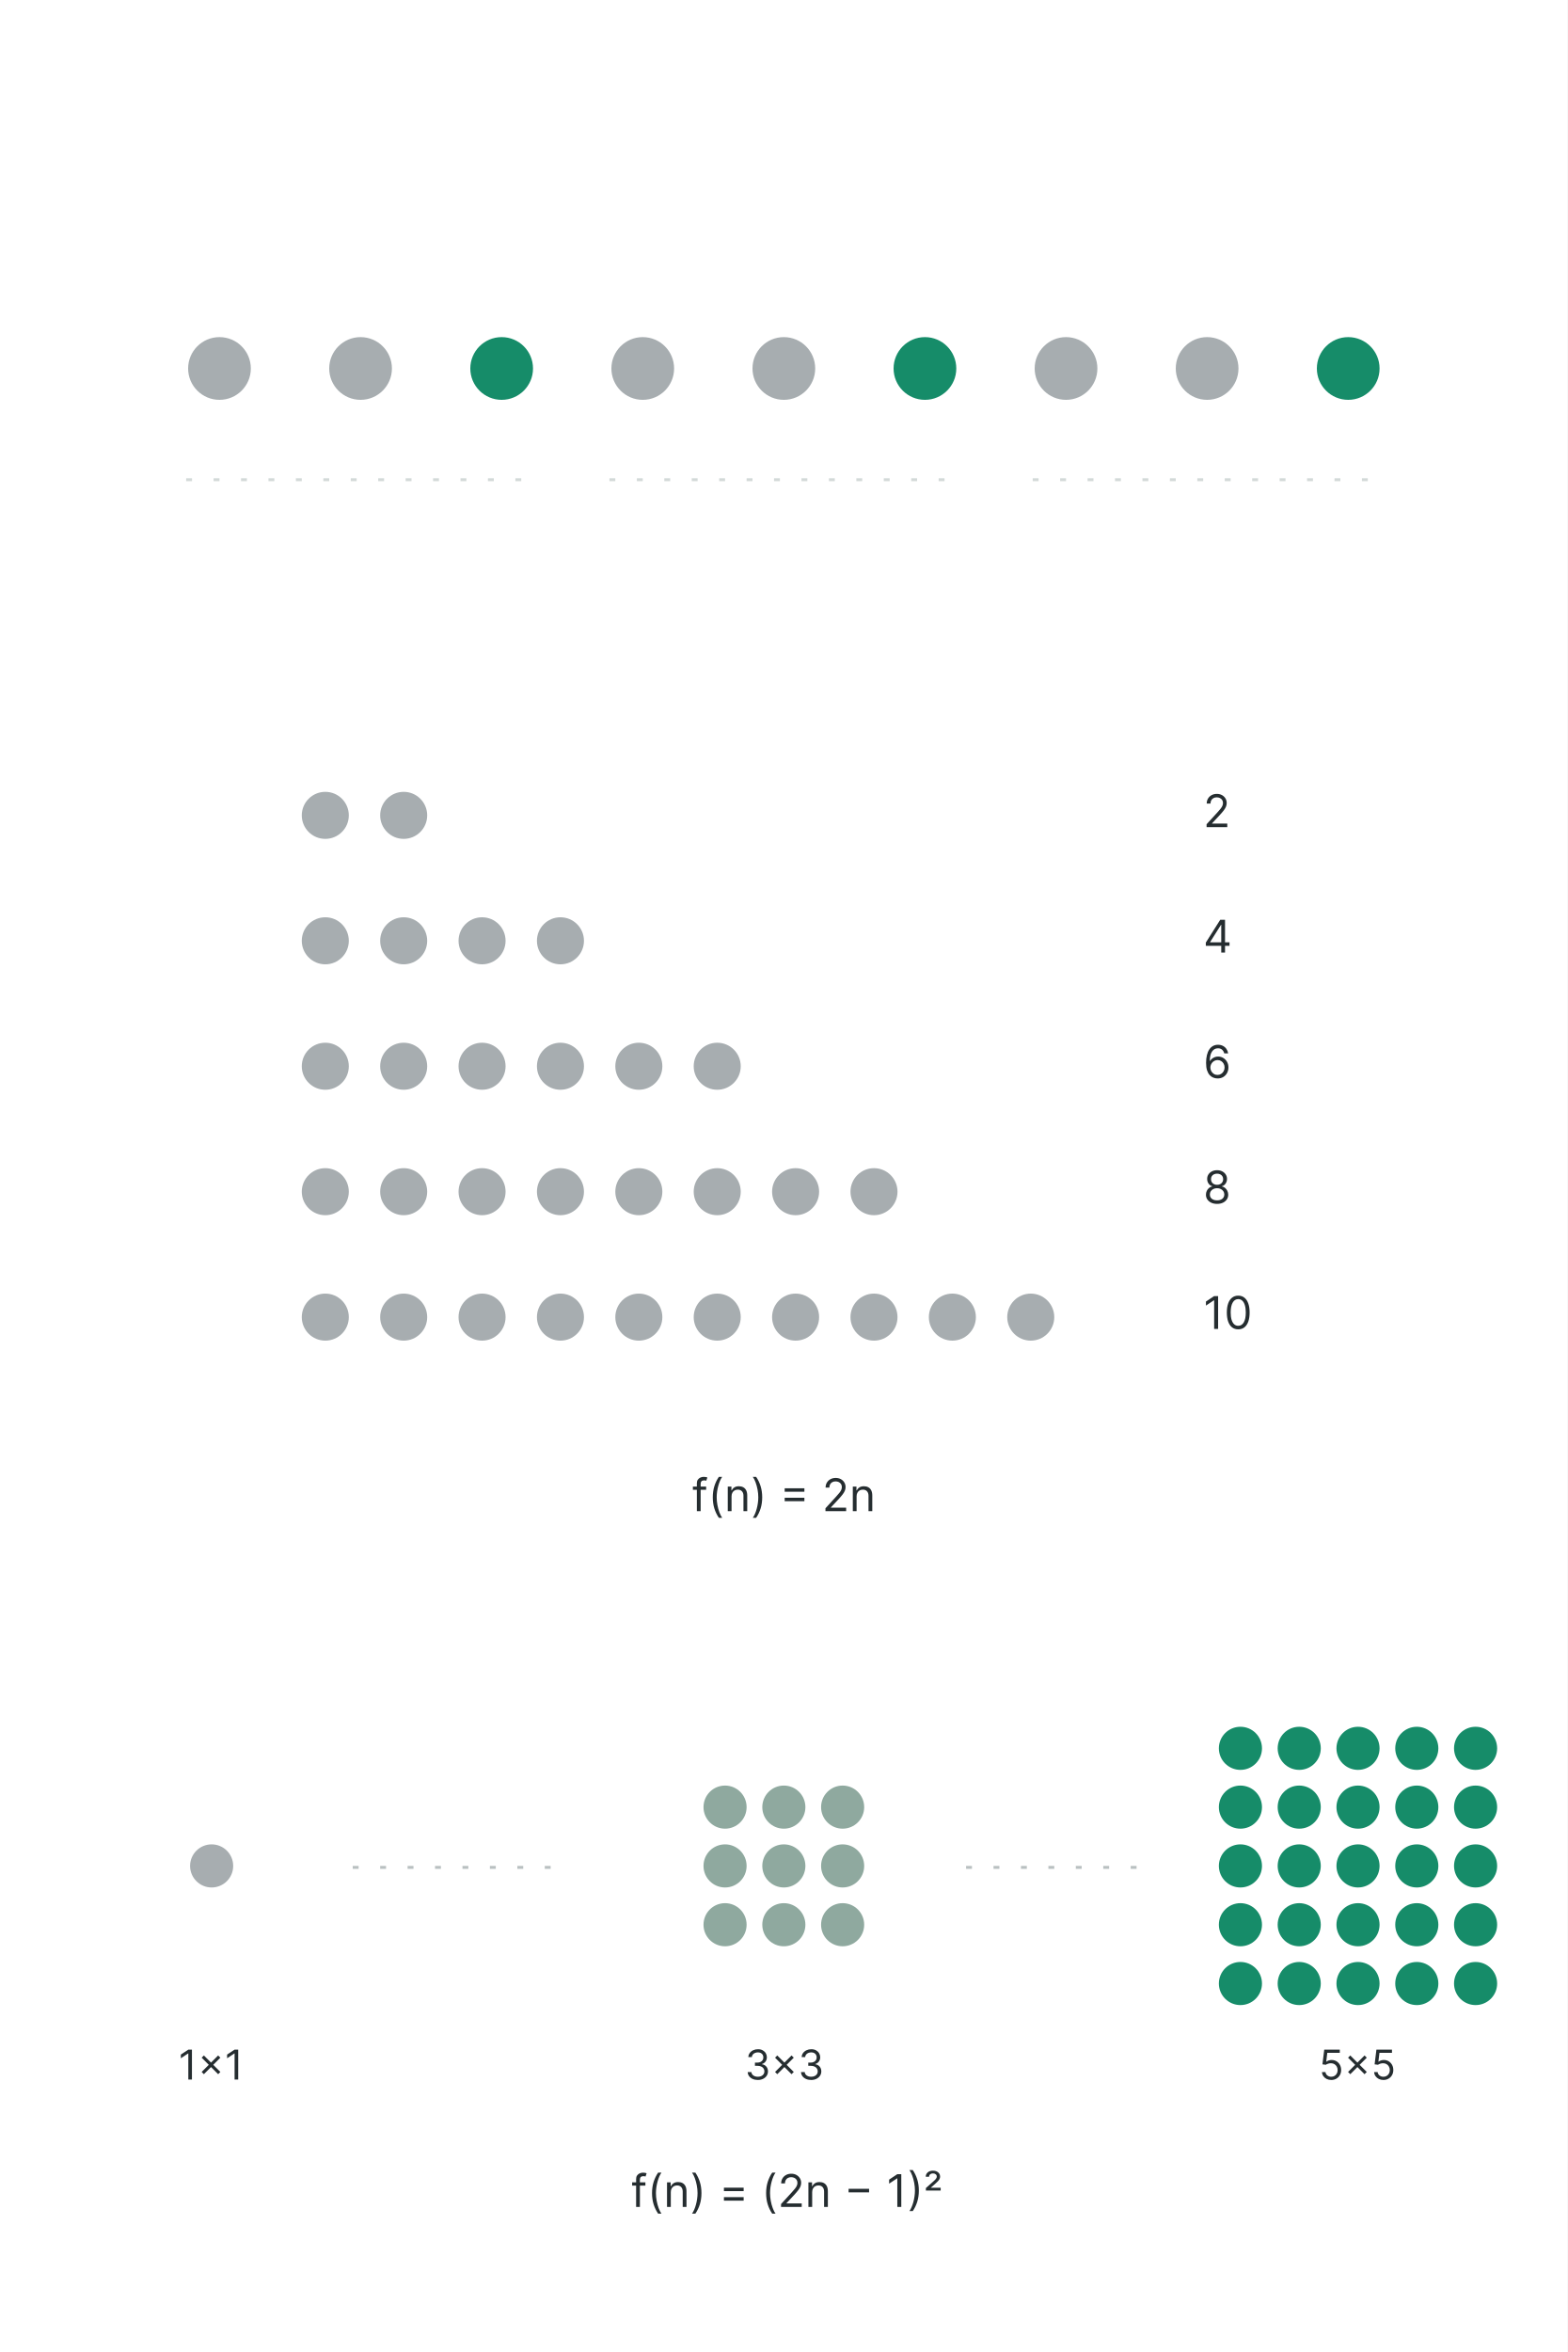
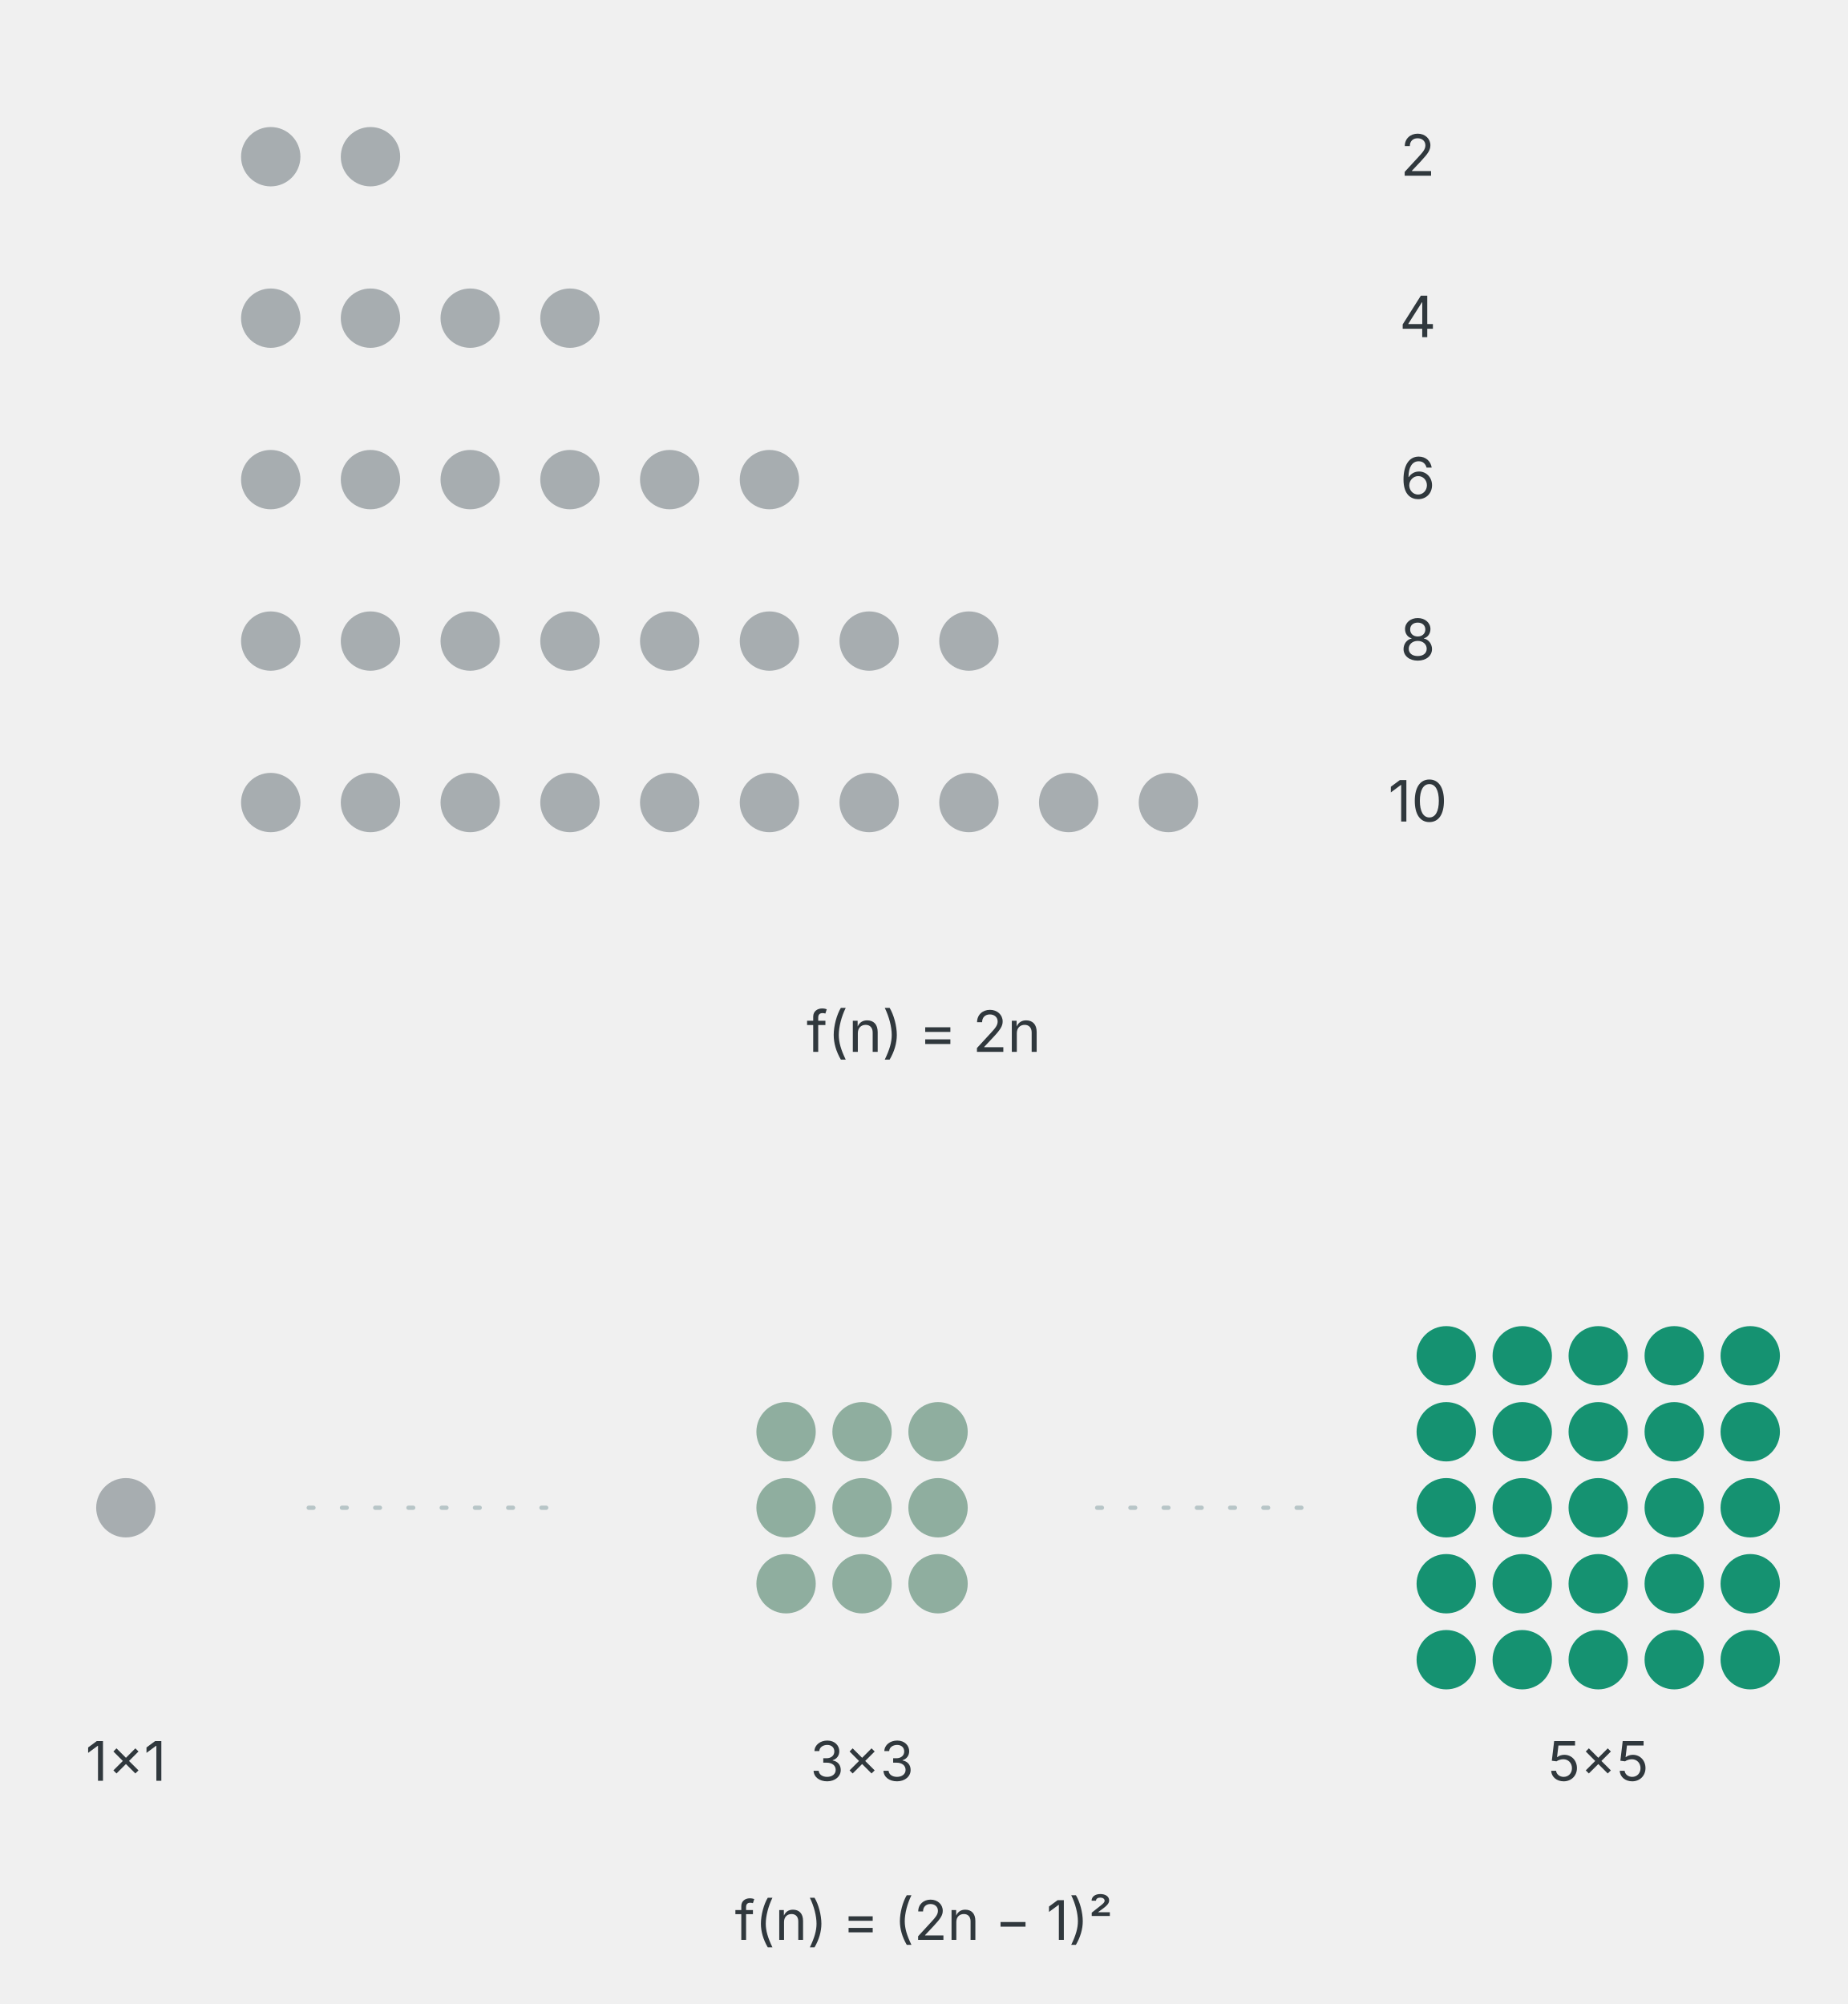
- <svg xmlns="http://www.w3.org/2000/svg" width="800" height="1200" viewBox="0 0 800 1200" fill="none">
-   <rect width="800" height="1200" fill="#E5E5E5" />
-   <rect width="800" height="1200" fill="white" />
-   <circle cx="112" cy="188" r="16" fill="#A7ADB0" />
-   <circle cx="184" cy="188" r="16" fill="#A7ADB0" />
-   <circle cx="256" cy="188" r="16" fill="#168C69" />
-   <circle cx="328" cy="188" r="16" fill="#A7ADB0" />
-   <circle cx="400" cy="188" r="16" fill="#A7ADB0" />
-   <circle cx="472" cy="188" r="16" fill="#168C69" />
-   <circle cx="544" cy="188" r="16" fill="#A7ADB0" />
-   <circle cx="616" cy="188" r="16" fill="#A7ADB0" />
-   <circle cx="688" cy="188" r="16" fill="#168C69" />
-   <rect x="95" y="244" width="3" height="1.5" fill="#D3D9D8" />
-   <rect x="109" y="244" width="3" height="1.5" fill="#D3D9D8" />
-   <rect x="123" y="244" width="3" height="1.5" fill="#D3D9D8" />
-   <rect x="137" y="244" width="3" height="1.5" fill="#D3D9D8" />
-   <rect x="151" y="244" width="3" height="1.5" fill="#D3D9D8" />
-   <rect x="165" y="244" width="3" height="1.5" fill="#D3D9D8" />
-   <rect x="179" y="244" width="3" height="1.5" fill="#D3D9D8" />
-   <rect x="193" y="244" width="3" height="1.5" fill="#D3D9D8" />
-   <rect x="207" y="244" width="3" height="1.5" fill="#D3D9D8" />
-   <rect x="221" y="244" width="3" height="1.5" fill="#D3D9D8" />
-   <rect x="235" y="244" width="3" height="1.5" fill="#D3D9D8" />
-   <rect x="249" y="244" width="3" height="1.5" fill="#D3D9D8" />
-   <rect x="263" y="244" width="3" height="1.5" fill="#D3D9D8" />
-   <rect x="311" y="244" width="3" height="1.5" fill="#D3D9D8" />
-   <rect x="325" y="244" width="3" height="1.5" fill="#D3D9D8" />
-   <rect x="339" y="244" width="3" height="1.5" fill="#D3D9D8" />
-   <rect x="353" y="244" width="3" height="1.5" fill="#D3D9D8" />
-   <rect x="367" y="244" width="3" height="1.5" fill="#D3D9D8" />
-   <rect x="381" y="244" width="3" height="1.5" fill="#D3D9D8" />
-   <rect x="395" y="244" width="3" height="1.5" fill="#D3D9D8" />
-   <rect x="409" y="244" width="3" height="1.5" fill="#D3D9D8" />
-   <rect x="423" y="244" width="3" height="1.5" fill="#D3D9D8" />
-   <rect x="437" y="244" width="3" height="1.5" fill="#D3D9D8" />
-   <rect x="451" y="244" width="3" height="1.5" fill="#D3D9D8" />
-   <rect x="465" y="244" width="3" height="1.5" fill="#D3D9D8" />
-   <rect x="479" y="244" width="3" height="1.5" fill="#D3D9D8" />
-   <rect x="527" y="244" width="3" height="1.5" fill="#D3D9D8" />
-   <rect x="541" y="244" width="3" height="1.5" fill="#D3D9D8" />
-   <rect x="555" y="244" width="3" height="1.5" fill="#D3D9D8" />
-   <rect x="569" y="244" width="3" height="1.5" fill="#D3D9D8" />
-   <rect x="583" y="244" width="3" height="1.5" fill="#D3D9D8" />
-   <rect x="597" y="244" width="3" height="1.5" fill="#D3D9D8" />
-   <rect x="611" y="244" width="3" height="1.5" fill="#D3D9D8" />
-   <rect x="625" y="244" width="3" height="1.5" fill="#D3D9D8" />
-   <rect x="639" y="244" width="3" height="1.5" fill="#D3D9D8" />
-   <rect x="653" y="244" width="3" height="1.5" fill="#D3D9D8" />
-   <rect x="667" y="244" width="3" height="1.5" fill="#D3D9D8" />
-   <rect x="681" y="244" width="3" height="1.5" fill="#D3D9D8" />
-   <rect x="695" y="244" width="3" height="1.5" fill="#D3D9D8" />
-   <circle cx="166" cy="416" r="12" fill="#A7ADB0" />
-   <circle cx="206" cy="416" r="12" fill="#A7ADB0" />
-   <path d="M615.732 422V420.53L621.253 414.486C621.901 413.778 622.434 413.163 622.854 412.64C623.273 412.112 623.583 411.616 623.785 411.153C623.992 410.685 624.095 410.195 624.095 409.683C624.095 409.095 623.954 408.586 623.67 408.156C623.393 407.726 623.012 407.394 622.527 407.159C622.042 406.925 621.498 406.808 620.893 406.808C620.251 406.808 619.69 406.942 619.211 407.208C618.737 407.47 618.37 407.837 618.108 408.311C617.852 408.785 617.724 409.34 617.724 409.977H615.797C615.797 408.997 616.023 408.137 616.475 407.396C616.927 406.656 617.542 406.079 618.321 405.665C619.105 405.251 619.984 405.044 620.959 405.044C621.939 405.044 622.807 405.251 623.564 405.665C624.321 406.079 624.915 406.637 625.345 407.339C625.775 408.042 625.99 408.823 625.99 409.683C625.99 410.299 625.878 410.9 625.655 411.488C625.437 412.071 625.056 412.722 624.512 413.44C623.973 414.154 623.224 415.025 622.266 416.054L618.509 420.072V420.203H626.284V422H615.732Z" fill="#252D30" />
-   <circle cx="166" cy="480" r="12" fill="#A7ADB0" />
-   <circle cx="206" cy="480" r="12" fill="#A7ADB0" />
-   <circle cx="246" cy="480" r="12" fill="#A7ADB0" />
-   <circle cx="286" cy="480" r="12" fill="#A7ADB0" />
-   <path d="M615.339 482.57V480.903L622.69 469.273H623.899V471.854H623.082L617.528 480.642V480.773H627.428V482.57H615.339ZM623.213 486V482.063V481.287V469.273H625.141V486H623.213Z" fill="#252D30" />
-   <circle cx="166" cy="544" r="12" fill="#A7ADB0" />
-   <circle cx="206" cy="544" r="12" fill="#A7ADB0" />
-   <circle cx="246" cy="544" r="12" fill="#A7ADB0" />
-   <circle cx="286" cy="544" r="12" fill="#A7ADB0" />
-   <circle cx="326" cy="544" r="12" fill="#A7ADB0" />
-   <circle cx="366" cy="544" r="12" fill="#A7ADB0" />
-   <path d="M621.286 550.229C620.599 550.218 619.913 550.087 619.227 549.837C618.541 549.586 617.915 549.164 617.349 548.571C616.782 547.972 616.328 547.163 615.985 546.145C615.642 545.121 615.47 543.836 615.47 542.29C615.47 540.809 615.609 539.496 615.887 538.353C616.164 537.204 616.567 536.238 617.096 535.453C617.624 534.664 618.261 534.065 619.007 533.657C619.758 533.248 620.605 533.044 621.547 533.044C622.483 533.044 623.317 533.232 624.046 533.608C624.781 533.978 625.38 534.495 625.843 535.159C626.306 535.824 626.605 536.589 626.741 537.455H624.749C624.563 536.703 624.204 536.08 623.67 535.584C623.137 535.089 622.429 534.841 621.547 534.841C620.251 534.841 619.23 535.404 618.484 536.532C617.743 537.659 617.371 539.241 617.365 541.277H617.496C617.801 540.814 618.163 540.419 618.582 540.093C619.007 539.761 619.475 539.505 619.987 539.325C620.499 539.145 621.04 539.055 621.612 539.055C622.571 539.055 623.447 539.295 624.242 539.774C625.037 540.248 625.674 540.904 626.153 541.743C626.633 542.576 626.872 543.531 626.872 544.609C626.872 545.644 626.641 546.591 626.178 547.452C625.715 548.307 625.064 548.987 624.226 549.494C623.393 549.995 622.413 550.24 621.286 550.229ZM621.286 548.432C621.972 548.432 622.587 548.26 623.131 547.917C623.681 547.574 624.114 547.114 624.43 546.537C624.751 545.96 624.912 545.317 624.912 544.609C624.912 543.918 624.757 543.289 624.446 542.723C624.141 542.151 623.719 541.696 623.18 541.359C622.647 541.021 622.037 540.852 621.351 540.852C620.834 540.852 620.352 540.956 619.905 541.163C619.459 541.364 619.067 541.642 618.729 541.996C618.397 542.35 618.136 542.755 617.945 543.213C617.754 543.665 617.659 544.141 617.659 544.642C617.659 545.306 617.814 545.927 618.125 546.504C618.44 547.081 618.871 547.547 619.415 547.901C619.965 548.255 620.589 548.432 621.286 548.432Z" fill="#252D30" />
-   <circle cx="166" cy="608" r="12" fill="#A7ADB0" />
-   <circle cx="206" cy="608" r="12" fill="#A7ADB0" />
-   <circle cx="246" cy="608" r="12" fill="#A7ADB0" />
-   <circle cx="286" cy="608" r="12" fill="#A7ADB0" />
-   <circle cx="326" cy="608" r="12" fill="#A7ADB0" />
-   <circle cx="366" cy="608" r="12" fill="#A7ADB0" />
-   <circle cx="406" cy="608" r="12" fill="#A7ADB0" />
-   <circle cx="446" cy="608" r="12" fill="#A7ADB0" />
-   <path d="M621.089 614.229C619.968 614.229 618.977 614.03 618.116 613.632C617.262 613.23 616.595 612.677 616.115 611.974C615.636 611.267 615.399 610.461 615.405 609.557C615.399 608.849 615.538 608.196 615.821 607.597C616.105 606.992 616.491 606.489 616.981 606.086C617.477 605.677 618.029 605.419 618.639 605.31V605.212C617.839 605.005 617.202 604.556 616.728 603.864C616.254 603.167 616.02 602.375 616.026 601.487C616.02 600.638 616.235 599.878 616.671 599.208C617.106 598.539 617.705 598.011 618.468 597.624C619.235 597.237 620.109 597.044 621.089 597.044C622.059 597.044 622.924 597.237 623.687 597.624C624.449 598.011 625.048 598.539 625.484 599.208C625.925 599.878 626.148 600.638 626.153 601.487C626.148 602.375 625.906 603.167 625.426 603.864C624.953 604.556 624.324 605.005 623.54 605.212V605.31C624.144 605.419 624.689 605.677 625.173 606.086C625.658 606.489 626.045 606.992 626.333 607.597C626.622 608.196 626.769 608.849 626.774 609.557C626.769 610.461 626.524 611.267 626.039 611.974C625.56 612.677 624.893 613.23 624.038 613.632C623.189 614.03 622.206 614.229 621.089 614.229ZM621.089 612.432C621.846 612.432 622.5 612.309 623.05 612.064C623.6 611.819 624.024 611.473 624.324 611.027C624.623 610.58 624.776 610.058 624.781 609.459C624.776 608.827 624.612 608.269 624.291 607.784C623.97 607.3 623.532 606.919 622.976 606.641C622.426 606.363 621.797 606.224 621.089 606.224C620.376 606.224 619.739 606.363 619.178 606.641C618.623 606.919 618.185 607.3 617.863 607.784C617.547 608.269 617.392 608.827 617.398 609.459C617.392 610.058 617.537 610.58 617.831 611.027C618.13 611.473 618.558 611.819 619.113 612.064C619.668 612.309 620.327 612.432 621.089 612.432ZM621.089 604.493C621.688 604.493 622.219 604.373 622.682 604.134C623.15 603.894 623.518 603.559 623.785 603.129C624.052 602.699 624.188 602.195 624.193 601.618C624.188 601.052 624.054 600.559 623.793 600.14C623.532 599.715 623.17 599.388 622.707 599.159C622.244 598.925 621.705 598.808 621.089 598.808C620.463 598.808 619.916 598.925 619.448 599.159C618.98 599.388 618.617 599.715 618.362 600.14C618.106 600.559 617.98 601.052 617.986 601.618C617.98 602.195 618.108 602.699 618.37 603.129C618.636 603.559 619.004 603.894 619.472 604.134C619.941 604.373 620.48 604.493 621.089 604.493Z" fill="#252D30" />
-   <circle cx="166" cy="672" r="12" fill="#A7ADB0" />
-   <circle cx="206" cy="672" r="12" fill="#A7ADB0" />
-   <circle cx="246" cy="672" r="12" fill="#A7ADB0" />
-   <circle cx="286" cy="672" r="12" fill="#A7ADB0" />
-   <circle cx="326" cy="672" r="12" fill="#A7ADB0" />
-   <circle cx="366" cy="672" r="12" fill="#A7ADB0" />
-   <circle cx="406" cy="672" r="12" fill="#A7ADB0" />
-   <circle cx="446" cy="672" r="12" fill="#A7ADB0" />
-   <circle cx="486" cy="672" r="12" fill="#A7ADB0" />
-   <circle cx="526" cy="672" r="12" fill="#A7ADB0" />
-   <path d="M621.612 661.273V678H619.587V663.396H619.489L615.405 666.108V664.05L619.587 661.273H621.612ZM631.879 678.229C630.648 678.229 629.6 677.894 628.734 677.224C627.869 676.549 627.207 675.571 626.75 674.292C626.292 673.007 626.064 671.455 626.064 669.636C626.064 667.829 626.292 666.285 626.75 665.005C627.212 663.72 627.877 662.74 628.743 662.065C629.614 661.384 630.659 661.044 631.879 661.044C633.099 661.044 634.141 661.384 635.007 662.065C635.878 662.74 636.543 663.72 637 665.005C637.463 666.285 637.694 667.829 637.694 669.636C637.694 671.455 637.466 673.007 637.008 674.292C636.551 675.571 635.889 676.549 635.023 677.224C634.158 677.894 633.109 678.229 631.879 678.229ZM631.879 676.432C633.099 676.432 634.046 675.844 634.721 674.668C635.396 673.491 635.734 671.814 635.734 669.636C635.734 668.188 635.579 666.955 635.268 665.936C634.964 664.918 634.522 664.142 633.945 663.609C633.374 663.075 632.685 662.808 631.879 662.808C630.67 662.808 629.725 663.404 629.045 664.597C628.364 665.784 628.024 667.464 628.024 669.636C628.024 671.085 628.176 672.315 628.481 673.328C628.786 674.341 629.224 675.111 629.796 675.64C630.373 676.168 631.068 676.432 631.879 676.432Z" fill="#252D30" />
-   <path d="M360.351 758.455V760.088H353.588V758.455H360.351ZM355.614 771V756.723C355.614 756.004 355.782 755.405 356.12 754.926C356.458 754.447 356.896 754.088 357.435 753.848C357.974 753.608 358.543 753.489 359.142 753.489C359.616 753.489 360.002 753.527 360.302 753.603C360.601 753.679 360.825 753.75 360.972 753.815L360.416 755.482C360.318 755.449 360.182 755.408 360.008 755.359C359.839 755.31 359.616 755.286 359.338 755.286C358.701 755.286 358.241 755.446 357.958 755.767C357.68 756.089 357.541 756.56 357.541 757.18V771H355.614ZM363.738 763.943C363.738 761.885 364.005 759.993 364.539 758.267C365.078 756.535 365.846 754.942 366.842 753.489H368.541C368.149 754.028 367.781 754.692 367.438 755.482C367.101 756.266 366.804 757.129 366.548 758.071C366.292 759.007 366.091 759.976 365.944 760.978C365.802 761.98 365.731 762.969 365.731 763.943C365.731 765.239 365.857 766.554 366.107 767.888C366.357 769.222 366.695 770.461 367.12 771.604C367.544 772.748 368.018 773.679 368.541 774.398H366.842C365.846 772.944 365.078 771.354 364.539 769.628C364.005 767.896 363.738 766.001 363.738 763.943ZM373.313 763.453V771H371.385V758.455H373.248V760.415H373.411C373.705 759.778 374.151 759.266 374.75 758.879C375.349 758.487 376.123 758.291 377.07 758.291C377.919 758.291 378.663 758.465 379.3 758.814C379.937 759.157 380.432 759.68 380.786 760.382C381.14 761.079 381.317 761.961 381.317 763.028V771H379.39V763.159C379.39 762.174 379.134 761.406 378.622 760.856C378.11 760.3 377.408 760.023 376.515 760.023C375.899 760.023 375.349 760.156 374.865 760.423C374.386 760.69 374.007 761.079 373.729 761.591C373.452 762.103 373.313 762.723 373.313 763.453ZM388.956 763.943C388.956 766.001 388.686 767.896 388.147 769.628C387.614 771.354 386.849 772.944 385.852 774.398H384.153C384.545 773.859 384.91 773.194 385.248 772.405C385.591 771.621 385.89 770.76 386.146 769.824C386.402 768.882 386.601 767.91 386.742 766.908C386.889 765.901 386.963 764.912 386.963 763.943C386.963 762.647 386.838 761.332 386.587 759.998C386.337 758.664 385.999 757.425 385.574 756.282C385.15 755.138 384.676 754.207 384.153 753.489H385.852C386.849 754.942 387.614 756.535 388.147 758.267C388.686 759.993 388.956 761.885 388.956 763.943ZM400.425 761.101V759.337H410.488V761.101H400.425ZM400.425 765.936V764.172H410.488V765.936H400.425ZM421.238 771V769.53L426.76 763.486C427.408 762.778 427.941 762.163 428.361 761.64C428.78 761.112 429.09 760.616 429.292 760.153C429.499 759.685 429.602 759.195 429.602 758.683C429.602 758.095 429.46 757.586 429.177 757.156C428.9 756.726 428.518 756.394 428.034 756.159C427.549 755.925 427.005 755.808 426.4 755.808C425.758 755.808 425.197 755.942 424.718 756.208C424.244 756.47 423.877 756.837 423.615 757.311C423.359 757.785 423.231 758.34 423.231 758.977H421.304C421.304 757.997 421.53 757.137 421.982 756.396C422.434 755.656 423.049 755.079 423.828 754.665C424.612 754.251 425.491 754.044 426.466 754.044C427.446 754.044 428.314 754.251 429.071 754.665C429.828 755.079 430.421 755.637 430.852 756.339C431.282 757.042 431.497 757.823 431.497 758.683C431.497 759.299 431.385 759.9 431.162 760.488C430.944 761.071 430.563 761.722 430.019 762.44C429.479 763.154 428.731 764.025 427.772 765.054L424.015 769.072V769.203H431.791V771H421.238ZM437.124 763.453V771H435.197V758.455H437.059V760.415H437.222C437.516 759.778 437.963 759.266 438.562 758.879C439.161 758.487 439.934 758.291 440.881 758.291C441.731 758.291 442.474 758.465 443.111 758.814C443.748 759.157 444.244 759.68 444.598 760.382C444.952 761.079 445.129 761.961 445.129 763.028V771H443.201V763.159C443.201 762.174 442.945 761.406 442.433 760.856C441.921 760.3 441.219 760.023 440.326 760.023C439.711 760.023 439.161 760.156 438.676 760.423C438.197 760.69 437.819 761.079 437.541 761.591C437.263 762.103 437.124 762.723 437.124 763.453Z" fill="#252D30" />
-   <circle cx="108" cy="952" r="11" fill="#A7ADB0" />
-   <path d="M97.95 1045.73V1061H96.101V1047.67H96.011L92.283 1050.14V1048.26L96.101 1045.73H97.95ZM111.321 1058.26L102.909 1049.84L104.043 1048.71L112.455 1057.12L111.321 1058.26ZM104.043 1058.26L102.909 1057.12L111.321 1048.71L112.455 1049.84L104.043 1058.26ZM121.555 1045.73V1061H119.705V1047.67H119.616L115.887 1050.14V1048.26L119.705 1045.73H121.555Z" fill="#252D30" />
-   <circle cx="370" cy="922" r="11" fill="#8FA99F" />
-   <circle cx="400" cy="922" r="11" fill="#8FA99F" />
-   <circle cx="430" cy="922" r="11" fill="#8FA99F" />
-   <circle cx="370" cy="952" r="11" fill="#8FA99F" />
-   <circle cx="400" cy="952" r="11" fill="#8FA99F" />
-   <circle cx="430" cy="952" r="11" fill="#8FA99F" />
-   <circle cx="370" cy="982" r="11" fill="#8FA99F" />
-   <circle cx="400" cy="982" r="11" fill="#8FA99F" />
-   <circle cx="430" cy="982" r="11" fill="#8FA99F" />
-   <path d="M386.741 1061.21C385.757 1061.21 384.88 1061.04 384.109 1060.7C383.343 1060.36 382.734 1059.89 382.282 1059.29C381.835 1058.69 381.591 1057.98 381.551 1057.18H383.43C383.47 1057.67 383.639 1058.1 383.938 1058.46C384.236 1058.81 384.626 1059.08 385.108 1059.28C385.591 1059.47 386.125 1059.57 386.712 1059.57C387.368 1059.57 387.95 1059.45 388.457 1059.23C388.964 1059 389.362 1058.68 389.65 1058.27C389.938 1057.86 390.082 1057.39 390.082 1056.85C390.082 1056.29 389.943 1055.8 389.665 1055.37C389.386 1054.94 388.979 1054.6 388.442 1054.36C387.905 1054.11 387.249 1053.99 386.473 1053.99H385.25V1052.35H386.473C387.08 1052.35 387.612 1052.24 388.069 1052.02C388.531 1051.8 388.892 1051.49 389.15 1051.1C389.414 1050.7 389.545 1050.23 389.545 1049.69C389.545 1049.18 389.431 1048.73 389.202 1048.34C388.974 1047.96 388.651 1047.66 388.233 1047.45C387.82 1047.24 387.333 1047.13 386.771 1047.13C386.244 1047.13 385.747 1047.23 385.28 1047.42C384.817 1047.61 384.44 1047.88 384.146 1048.25C383.853 1048.61 383.694 1049.04 383.669 1049.55H381.879C381.909 1048.75 382.15 1048.04 382.603 1047.44C383.055 1046.84 383.647 1046.36 384.377 1046.03C385.113 1045.69 385.921 1045.52 386.801 1045.52C387.746 1045.52 388.556 1045.71 389.232 1046.09C389.908 1046.47 390.428 1046.97 390.791 1047.59C391.154 1048.21 391.335 1048.88 391.335 1049.61C391.335 1050.47 391.109 1051.2 390.657 1051.81C390.209 1052.41 389.6 1052.83 388.83 1053.07V1053.18C389.794 1053.34 390.547 1053.75 391.089 1054.42C391.631 1055.07 391.902 1055.88 391.902 1056.85C391.902 1057.68 391.676 1058.43 391.223 1059.09C390.776 1059.75 390.164 1060.26 389.389 1060.64C388.613 1061.02 387.731 1061.21 386.741 1061.21ZM403.931 1058.26L395.519 1049.84L396.652 1048.71L405.064 1057.12L403.931 1058.26ZM396.652 1058.26L395.519 1057.12L403.931 1048.71L405.064 1049.84L396.652 1058.26ZM413.955 1061.21C412.971 1061.21 412.093 1061.04 411.323 1060.7C410.557 1060.36 409.948 1059.89 409.496 1059.29C409.048 1058.69 408.805 1057.98 408.765 1057.18H410.644C410.684 1057.67 410.853 1058.1 411.151 1058.46C411.45 1058.81 411.84 1059.08 412.322 1059.28C412.804 1059.47 413.339 1059.57 413.926 1059.57C414.582 1059.57 415.163 1059.45 415.671 1059.23C416.178 1059 416.575 1058.68 416.864 1058.27C417.152 1057.86 417.296 1057.39 417.296 1056.85C417.296 1056.29 417.157 1055.8 416.879 1055.37C416.6 1054.94 416.193 1054.6 415.656 1054.36C415.119 1054.11 414.462 1053.99 413.687 1053.99H412.464V1052.35H413.687C414.293 1052.35 414.825 1052.24 415.283 1052.02C415.745 1051.8 416.106 1051.49 416.364 1051.1C416.628 1050.7 416.759 1050.23 416.759 1049.69C416.759 1049.18 416.645 1048.73 416.416 1048.34C416.188 1047.96 415.864 1047.66 415.447 1047.45C415.034 1047.24 414.547 1047.13 413.985 1047.13C413.458 1047.13 412.961 1047.23 412.494 1047.42C412.031 1047.61 411.653 1047.88 411.36 1048.25C411.067 1048.61 410.908 1049.04 410.883 1049.55H409.093C409.123 1048.75 409.364 1048.04 409.816 1047.44C410.269 1046.84 410.861 1046.36 411.591 1046.03C412.327 1045.69 413.135 1045.52 414.015 1045.52C414.96 1045.52 415.77 1045.71 416.446 1046.09C417.122 1046.47 417.642 1046.97 418.005 1047.59C418.368 1048.21 418.549 1048.88 418.549 1049.61C418.549 1050.47 418.323 1051.2 417.87 1051.81C417.423 1052.41 416.814 1052.83 416.043 1053.07V1053.18C417.008 1053.34 417.761 1053.75 418.303 1054.42C418.845 1055.07 419.116 1055.88 419.116 1056.85C419.116 1057.68 418.89 1058.43 418.437 1059.09C417.99 1059.75 417.378 1060.26 416.603 1060.64C415.827 1061.02 414.945 1061.21 413.955 1061.21Z" fill="#252D30" />
-   <circle cx="633" cy="892" r="11" fill="#168C69" />
-   <circle cx="663" cy="892" r="11" fill="#168C69" />
-   <circle cx="693" cy="892" r="11" fill="#168C69" />
-   <circle cx="723" cy="892" r="11" fill="#168C69" />
-   <circle cx="753" cy="892" r="11" fill="#168C69" />
-   <circle cx="633" cy="922" r="11" fill="#168C69" />
-   <circle cx="663" cy="922" r="11" fill="#168C69" />
-   <circle cx="693" cy="922" r="11" fill="#168C69" />
-   <circle cx="723" cy="922" r="11" fill="#168C69" />
-   <circle cx="753" cy="922" r="11" fill="#168C69" />
-   <circle cx="633" cy="952" r="11" fill="#168C69" />
-   <circle cx="663" cy="952" r="11" fill="#168C69" />
-   <circle cx="693" cy="952" r="11" fill="#168C69" />
-   <circle cx="723" cy="952" r="11" fill="#168C69" />
-   <circle cx="753" cy="952" r="11" fill="#168C69" />
-   <circle cx="633" cy="982" r="11" fill="#168C69" />
-   <circle cx="663" cy="982" r="11" fill="#168C69" />
-   <circle cx="693" cy="982" r="11" fill="#168C69" />
-   <circle cx="723" cy="982" r="11" fill="#168C69" />
-   <circle cx="753" cy="982" r="11" fill="#168C69" />
-   <circle cx="633" cy="1012" r="11" fill="#168C69" />
-   <circle cx="663" cy="1012" r="11" fill="#168C69" />
-   <circle cx="693" cy="1012" r="11" fill="#168C69" />
-   <circle cx="723" cy="1012" r="11" fill="#168C69" />
-   <circle cx="753" cy="1012" r="11" fill="#168C69" />
-   <path d="M679.354 1061.21C678.479 1061.21 677.691 1061.03 676.99 1060.69C676.289 1060.34 675.727 1059.86 675.304 1059.25C674.882 1058.65 674.651 1057.96 674.611 1057.18H676.401C676.47 1057.87 676.783 1058.44 677.34 1058.9C677.902 1059.34 678.573 1059.57 679.354 1059.57C679.98 1059.57 680.537 1059.42 681.024 1059.13C681.516 1058.83 681.902 1058.43 682.18 1057.92C682.463 1057.4 682.605 1056.82 682.605 1056.17C682.605 1055.5 682.458 1054.91 682.165 1054.39C681.877 1053.86 681.479 1053.44 680.972 1053.14C680.465 1052.84 679.886 1052.68 679.234 1052.68C678.767 1052.67 678.287 1052.74 677.795 1052.89C677.303 1053.04 676.898 1053.22 676.58 1053.45L674.849 1053.24L675.774 1045.73H683.709V1047.37H677.325L676.788 1051.87H676.878C677.191 1051.62 677.584 1051.42 678.056 1051.25C678.528 1051.09 679.021 1051.01 679.533 1051.01C680.467 1051.01 681.3 1051.23 682.031 1051.68C682.767 1052.12 683.343 1052.73 683.761 1053.5C684.184 1054.27 684.395 1055.15 684.395 1056.14C684.395 1057.11 684.176 1057.98 683.739 1058.75C683.306 1059.51 682.71 1060.11 681.949 1060.55C681.188 1060.99 680.323 1061.21 679.354 1061.21ZM696.336 1058.26L687.924 1049.84L689.058 1048.71L697.47 1057.12L696.336 1058.26ZM689.058 1058.26L687.924 1057.12L696.336 1048.71L697.47 1049.84L689.058 1058.26ZM705.973 1061.21C705.098 1061.21 704.31 1061.03 703.609 1060.69C702.908 1060.34 702.346 1059.86 701.923 1059.25C701.501 1058.65 701.27 1057.96 701.23 1057.18H703.02C703.089 1057.87 703.403 1058.44 703.959 1058.9C704.521 1059.34 705.192 1059.57 705.973 1059.57C706.599 1059.57 707.156 1059.42 707.643 1059.13C708.135 1058.83 708.521 1058.43 708.799 1057.92C709.083 1057.4 709.224 1056.82 709.224 1056.17C709.224 1055.5 709.078 1054.91 708.784 1054.39C708.496 1053.86 708.098 1053.44 707.591 1053.14C707.084 1052.84 706.505 1052.68 705.854 1052.68C705.386 1052.67 704.906 1052.74 704.414 1052.89C703.922 1053.04 703.517 1053.22 703.199 1053.45L701.469 1053.24L702.393 1045.73H710.328V1047.37H703.944L703.407 1051.87H703.497C703.81 1051.62 704.203 1051.42 704.675 1051.25C705.148 1051.09 705.64 1051.01 706.152 1051.01C707.086 1051.01 707.919 1051.23 708.65 1051.68C709.386 1052.12 709.963 1052.73 710.38 1053.5C710.803 1054.27 711.014 1055.15 711.014 1056.14C711.014 1057.11 710.795 1057.98 710.358 1058.75C709.925 1059.51 709.329 1060.11 708.568 1060.55C707.807 1060.99 706.942 1061.21 705.973 1061.21Z" fill="#252D30" />
-   <rect x="180" y="952" width="3" height="1.5" fill="#B9C0C1" />
-   <rect x="194" y="952" width="3" height="1.5" fill="#B9C0C1" />
-   <rect x="208" y="952" width="3" height="1.5" fill="#B9C0C1" />
-   <rect x="222" y="952" width="3" height="1.5" fill="#B9C0C1" />
-   <rect x="236" y="952" width="3" height="1.5" fill="#B9C0C1" />
-   <rect x="250" y="952" width="3" height="1.5" fill="#B9C0C1" />
-   <rect x="264" y="952" width="3" height="1.5" fill="#B9C0C1" />
-   <rect x="278" y="952" width="3" height="1.5" fill="#B9C0C1" />
-   <rect x="493" y="952" width="3" height="1.5" fill="#B9C0C1" />
-   <rect x="507" y="952" width="3" height="1.5" fill="#B9C0C1" />
-   <rect x="521" y="952" width="3" height="1.5" fill="#B9C0C1" />
-   <rect x="535" y="952" width="3" height="1.5" fill="#B9C0C1" />
-   <rect x="549" y="952" width="3" height="1.5" fill="#B9C0C1" />
-   <rect x="563" y="952" width="3" height="1.5" fill="#B9C0C1" />
-   <rect x="577" y="952" width="3" height="1.5" fill="#B9C0C1" />
-   <path d="M329.351 1113.45V1115.09H322.588V1113.45H329.351ZM324.614 1126V1111.72C324.614 1111 324.782 1110.41 325.12 1109.93C325.458 1109.45 325.896 1109.09 326.435 1108.85C326.974 1108.61 327.543 1108.49 328.142 1108.49C328.616 1108.49 329.002 1108.53 329.302 1108.6C329.601 1108.68 329.825 1108.75 329.972 1108.82L329.416 1110.48C329.318 1110.45 329.182 1110.41 329.008 1110.36C328.839 1110.31 328.616 1110.29 328.338 1110.29C327.701 1110.29 327.241 1110.45 326.958 1110.77C326.68 1111.09 326.541 1111.56 326.541 1112.18V1126H324.614ZM332.738 1118.94C332.738 1116.88 333.005 1114.99 333.539 1113.27C334.078 1111.54 334.846 1109.94 335.842 1108.49H337.541C337.149 1109.03 336.781 1109.69 336.438 1110.48C336.101 1111.27 335.804 1112.13 335.548 1113.07C335.292 1114.01 335.091 1114.98 334.944 1115.98C334.802 1116.98 334.731 1117.97 334.731 1118.94C334.731 1120.24 334.857 1121.55 335.107 1122.89C335.357 1124.22 335.695 1125.46 336.12 1126.6C336.544 1127.75 337.018 1128.68 337.541 1129.4H335.842C334.846 1127.94 334.078 1126.35 333.539 1124.63C333.005 1122.9 332.738 1121 332.738 1118.94ZM342.313 1118.45V1126H340.385V1113.45H342.248V1115.41H342.411C342.705 1114.78 343.151 1114.27 343.75 1113.88C344.349 1113.49 345.123 1113.29 346.07 1113.29C346.919 1113.29 347.663 1113.47 348.3 1113.81C348.937 1114.16 349.432 1114.68 349.786 1115.38C350.14 1116.08 350.317 1116.96 350.317 1118.03V1126H348.39V1118.16C348.39 1117.17 348.134 1116.41 347.622 1115.86C347.11 1115.3 346.408 1115.02 345.515 1115.02C344.899 1115.02 344.349 1115.16 343.865 1115.42C343.386 1115.69 343.007 1116.08 342.729 1116.59C342.452 1117.1 342.313 1117.72 342.313 1118.45ZM357.956 1118.94C357.956 1121 357.686 1122.9 357.147 1124.63C356.614 1126.35 355.849 1127.94 354.852 1129.4H353.153C353.545 1128.86 353.91 1128.19 354.248 1127.4C354.591 1126.62 354.89 1125.76 355.146 1124.82C355.402 1123.88 355.601 1122.91 355.742 1121.91C355.889 1120.9 355.963 1119.91 355.963 1118.94C355.963 1117.65 355.838 1116.33 355.587 1115C355.337 1113.66 354.999 1112.43 354.574 1111.28C354.15 1110.14 353.676 1109.21 353.153 1108.49H354.852C355.849 1109.94 356.614 1111.54 357.147 1113.27C357.686 1114.99 357.956 1116.88 357.956 1118.94ZM369.425 1117.93V1116.17H379.488V1117.93H369.425ZM369.425 1122.77V1121H379.488V1122.77H369.425ZM390.957 1118.94C390.957 1116.88 391.224 1114.99 391.758 1113.27C392.297 1111.54 393.064 1109.94 394.061 1108.49H395.76C395.368 1109.03 395 1109.69 394.657 1110.48C394.319 1111.27 394.023 1112.13 393.767 1113.07C393.511 1114.01 393.309 1114.98 393.162 1115.98C393.021 1116.98 392.95 1117.97 392.95 1118.94C392.95 1120.24 393.075 1121.55 393.326 1122.89C393.576 1124.22 393.914 1125.46 394.339 1126.6C394.763 1127.75 395.237 1128.68 395.76 1129.4H394.061C393.064 1127.94 392.297 1126.35 391.758 1124.63C391.224 1122.9 390.957 1121 390.957 1118.94ZM398.571 1126V1124.53L404.093 1118.49C404.741 1117.78 405.274 1117.16 405.694 1116.64C406.113 1116.11 406.423 1115.62 406.625 1115.15C406.832 1114.69 406.935 1114.2 406.935 1113.68C406.935 1113.1 406.793 1112.59 406.51 1112.16C406.233 1111.73 405.851 1111.39 405.367 1111.16C404.882 1110.93 404.338 1110.81 403.733 1110.81C403.091 1110.81 402.53 1110.94 402.051 1111.21C401.577 1111.47 401.21 1111.84 400.948 1112.31C400.692 1112.78 400.564 1113.34 400.564 1113.98H398.637C398.637 1113 398.863 1112.14 399.315 1111.4C399.767 1110.66 400.382 1110.08 401.161 1109.66C401.945 1109.25 402.824 1109.04 403.799 1109.04C404.779 1109.04 405.647 1109.25 406.404 1109.66C407.161 1110.08 407.755 1110.64 408.185 1111.34C408.615 1112.04 408.83 1112.82 408.83 1113.68C408.83 1114.3 408.718 1114.9 408.495 1115.49C408.277 1116.07 407.896 1116.72 407.352 1117.44C406.812 1118.15 406.064 1119.02 405.105 1120.05L401.348 1124.07V1124.2H409.124V1126H398.571ZM414.457 1118.45V1126H412.53V1113.45H414.392V1115.41H414.555C414.849 1114.78 415.296 1114.27 415.895 1113.88C416.494 1113.49 417.267 1113.29 418.214 1113.29C419.064 1113.29 419.807 1113.47 420.444 1113.81C421.081 1114.16 421.577 1114.68 421.931 1115.38C422.285 1116.08 422.462 1116.96 422.462 1118.03V1126H420.534V1118.16C420.534 1117.17 420.278 1116.41 419.766 1115.86C419.255 1115.3 418.552 1115.02 417.659 1115.02C417.044 1115.02 416.494 1115.16 416.009 1115.42C415.53 1115.69 415.152 1116.08 414.874 1116.59C414.596 1117.1 414.457 1117.72 414.457 1118.45ZM443.495 1116.72V1118.55H433.041V1116.72H443.495ZM459.931 1109.27V1126H457.905V1111.4H457.807L453.723 1114.11V1112.05L457.905 1109.27H459.931ZM468.89 1117.64C468.89 1119.69 468.621 1121.59 468.082 1123.32C467.548 1125.05 466.783 1126.64 465.787 1128.09H464.088C464.48 1127.55 464.845 1126.89 465.182 1126.1C465.525 1125.31 465.825 1124.45 466.081 1123.52C466.337 1122.58 466.535 1121.6 466.677 1120.6C466.824 1119.59 466.898 1118.61 466.898 1117.64C466.898 1116.34 466.772 1115.03 466.522 1113.69C466.271 1112.36 465.934 1111.12 465.509 1109.98C465.084 1108.83 464.611 1107.9 464.088 1107.18H465.787C466.783 1108.64 467.548 1110.23 468.082 1111.96C468.621 1113.69 468.89 1115.58 468.89 1117.64ZM472.486 1117.64V1116.36L476.309 1112.96C476.69 1112.63 477.008 1112.32 477.264 1112.06C477.52 1111.79 477.714 1111.53 477.844 1111.28C477.975 1111.03 478.04 1110.76 478.04 1110.48C478.04 1109.99 477.852 1109.6 477.477 1109.31C477.101 1109.02 476.635 1108.88 476.08 1108.88C475.492 1108.88 475.018 1109.04 474.659 1109.35C474.299 1109.66 474.12 1110.07 474.12 1110.58H472.421C472.421 1109.65 472.767 1108.9 473.458 1108.33C474.15 1107.76 475.035 1107.48 476.113 1107.48C476.831 1107.48 477.463 1107.61 478.008 1107.87C478.552 1108.12 478.977 1108.48 479.282 1108.93C479.587 1109.38 479.739 1109.88 479.739 1110.45C479.739 1110.9 479.649 1111.31 479.47 1111.69C479.29 1112.07 479.009 1112.47 478.628 1112.87C478.247 1113.28 477.757 1113.75 477.158 1114.27L475.035 1116.13V1116.2H480.033V1117.64H472.486Z" fill="#252D30" />
+ <svg xmlns="http://www.w3.org/2000/svg" viewBox="0 0 778 844" width="778" height="844" role="img" aria-labelledby="title desc">
+   <defs>
+     <circle id="dot" r="12.5" />
+     <g id="pair">
+       <use href="#dot" x="0" />
+       <use href="#dot" x="42" />
+     </g>
+     <g id="row3">
+       <use href="#dot" x="0" />
+       <use href="#dot" x="32" />
+       <use href="#dot" x="64" />
+     </g>
+     <g id="row5">
+       <use href="#dot" x="0" />
+       <use href="#dot" x="32" />
+       <use href="#dot" x="64" />
+       <use href="#dot" x="96" />
+       <use href="#dot" x="128" />
+     </g>
+   </defs>
+   <g fill="#A7ADB0">
+     <use href="#pair" x="114" y="66" />
+     <use href="#pair" x="114" y="134" />
+     <use href="#pair" x="198" y="134" />
+     <use href="#pair" x="114" y="202" />
+     <use href="#pair" x="198" y="202" />
+     <use href="#pair" x="282" y="202" />
+     <use href="#pair" x="114" y="270" />
+     <use href="#pair" x="198" y="270" />
+     <use href="#pair" x="282" y="270" />
+     <use href="#pair" x="366" y="270" />
+     <use href="#pair" x="114" y="338" />
+     <use href="#pair" x="198" y="338" />
+     <use href="#pair" x="282" y="338" />
+     <use href="#pair" x="366" y="338" />
+     <use href="#pair" x="450" y="338" />
+   </g>
+   <g font-family="Inter, Arial, sans-serif" font-size="24" font-weight="400" fill="#30383D" text-anchor="middle">
+     <text x="597" y="74">2</text>
+     <text x="597" y="142">4</text>
+     <text x="597" y="210">6</text>
+     <text x="597" y="278">8</text>
+     <text x="597" y="346">10</text>
+     <text x="389" y="443">f(n) = 2n</text>
+   </g>
+   <g fill="#A7ADB0">
+     <use href="#dot" x="53" y="635" />
+   </g>
+   <g fill="#8FAE9F">
+     <use href="#row3" x="331" y="603" />
+     <use href="#row3" x="331" y="635" />
+     <use href="#row3" x="331" y="667" />
+   </g>
+   <g fill="#159271">
+     <use href="#row5" x="609" y="571" />
+     <use href="#row5" x="609" y="603" />
+     <use href="#row5" x="609" y="635" />
+     <use href="#row5" x="609" y="667" />
+     <use href="#row5" x="609" y="699" />
+   </g>
+   <g stroke="#B7C5C7" stroke-width="1.8" stroke-linecap="round" stroke-dasharray="2 12" fill="none">
+     <path d="M130 635 H239" />
+     <path d="M462 635 H554" />
+   </g>
+   <g font-family="Inter, Arial, sans-serif" font-size="23" fill="#30383D" text-anchor="middle">
+     <text x="53" y="750">1×1</text>
+     <text x="363" y="750">3×3</text>
+     <text x="673" y="750">5×5</text>
+     <text x="389" y="817">f(n) = (2n − 1)²</text>
+   </g>
</svg>
